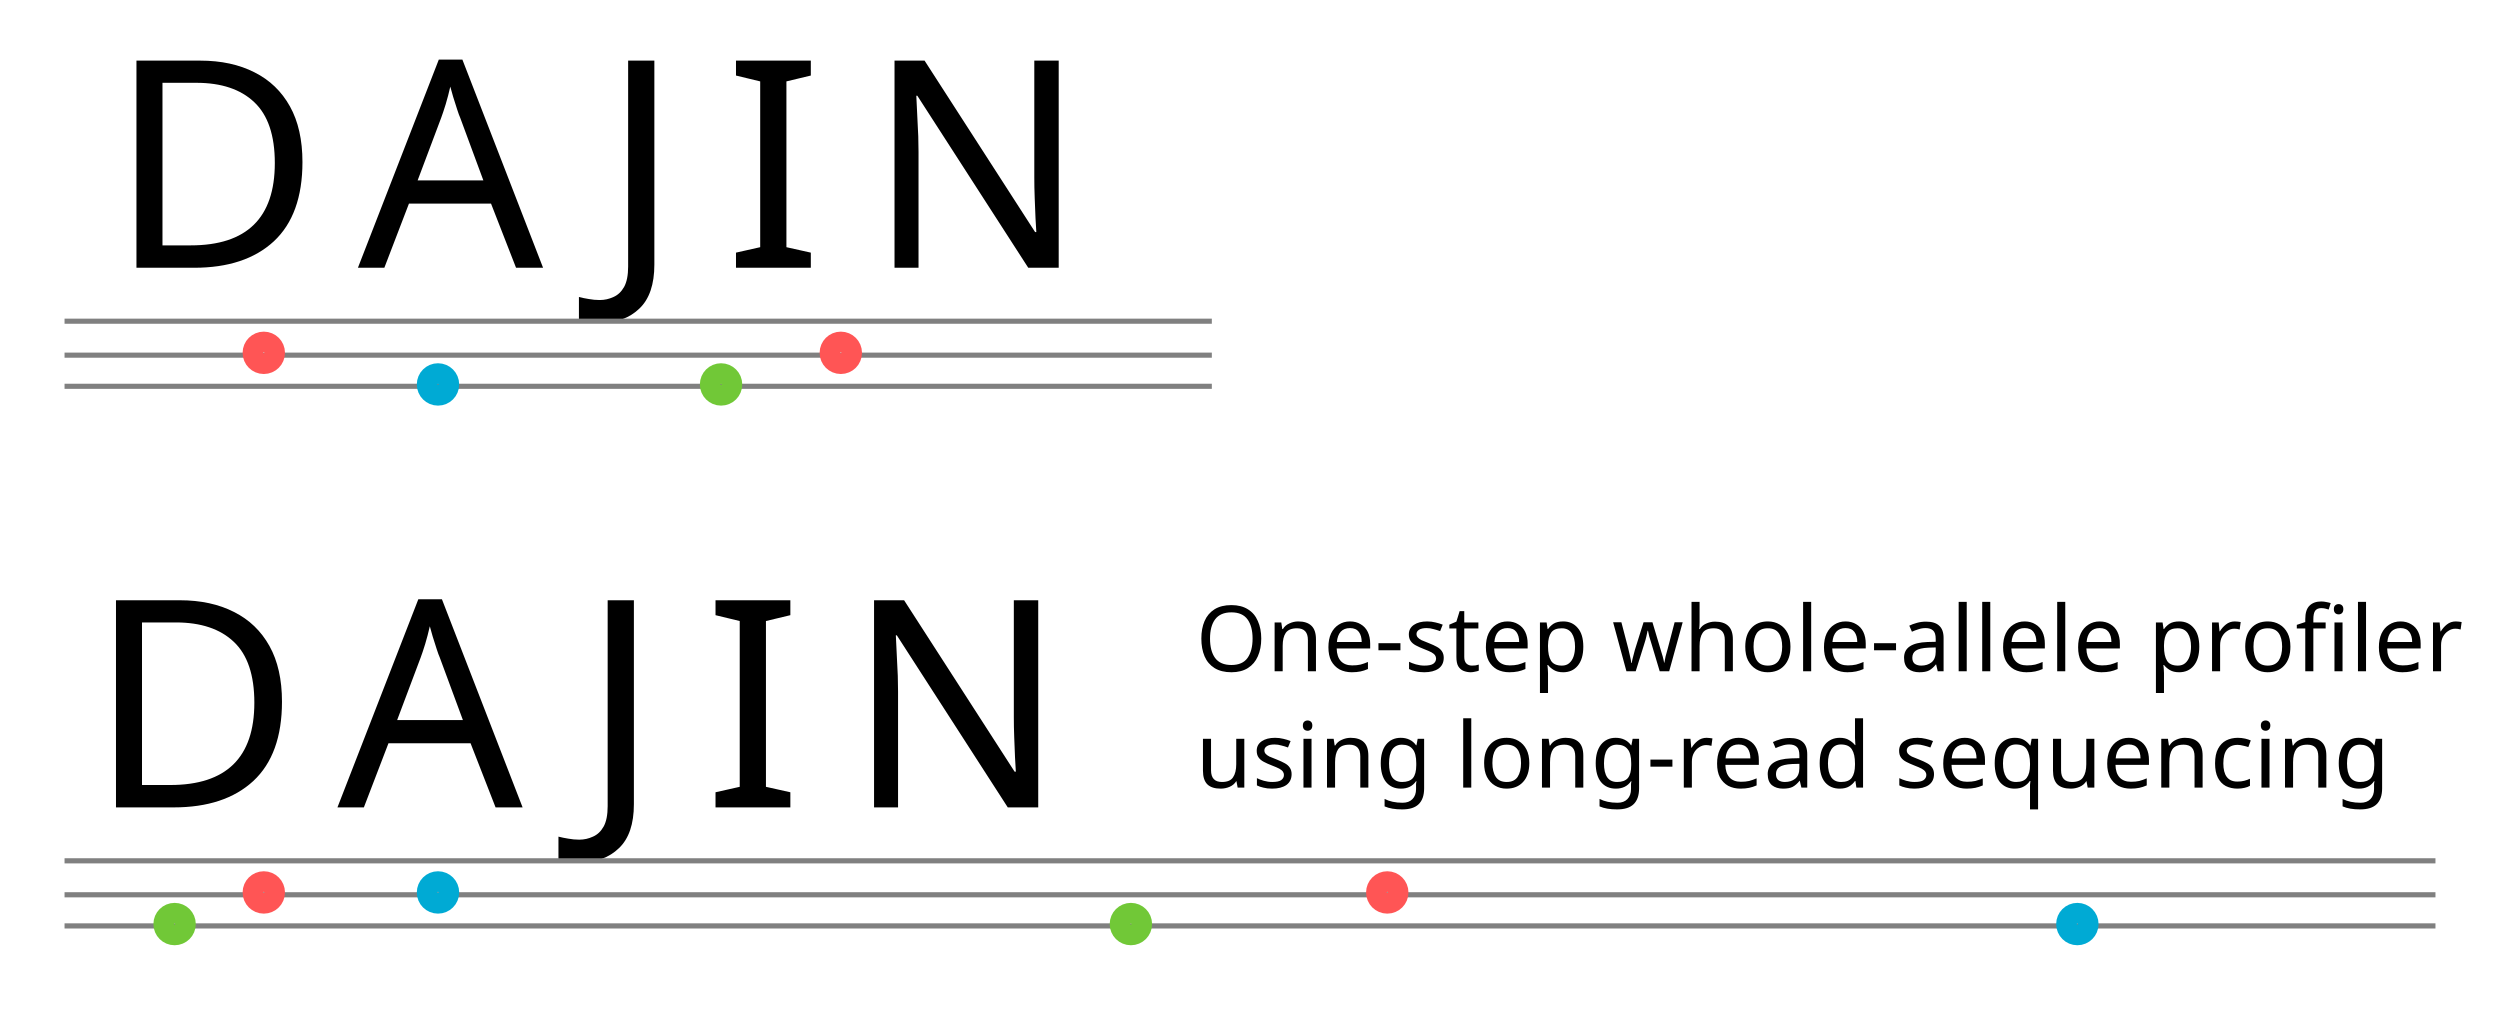
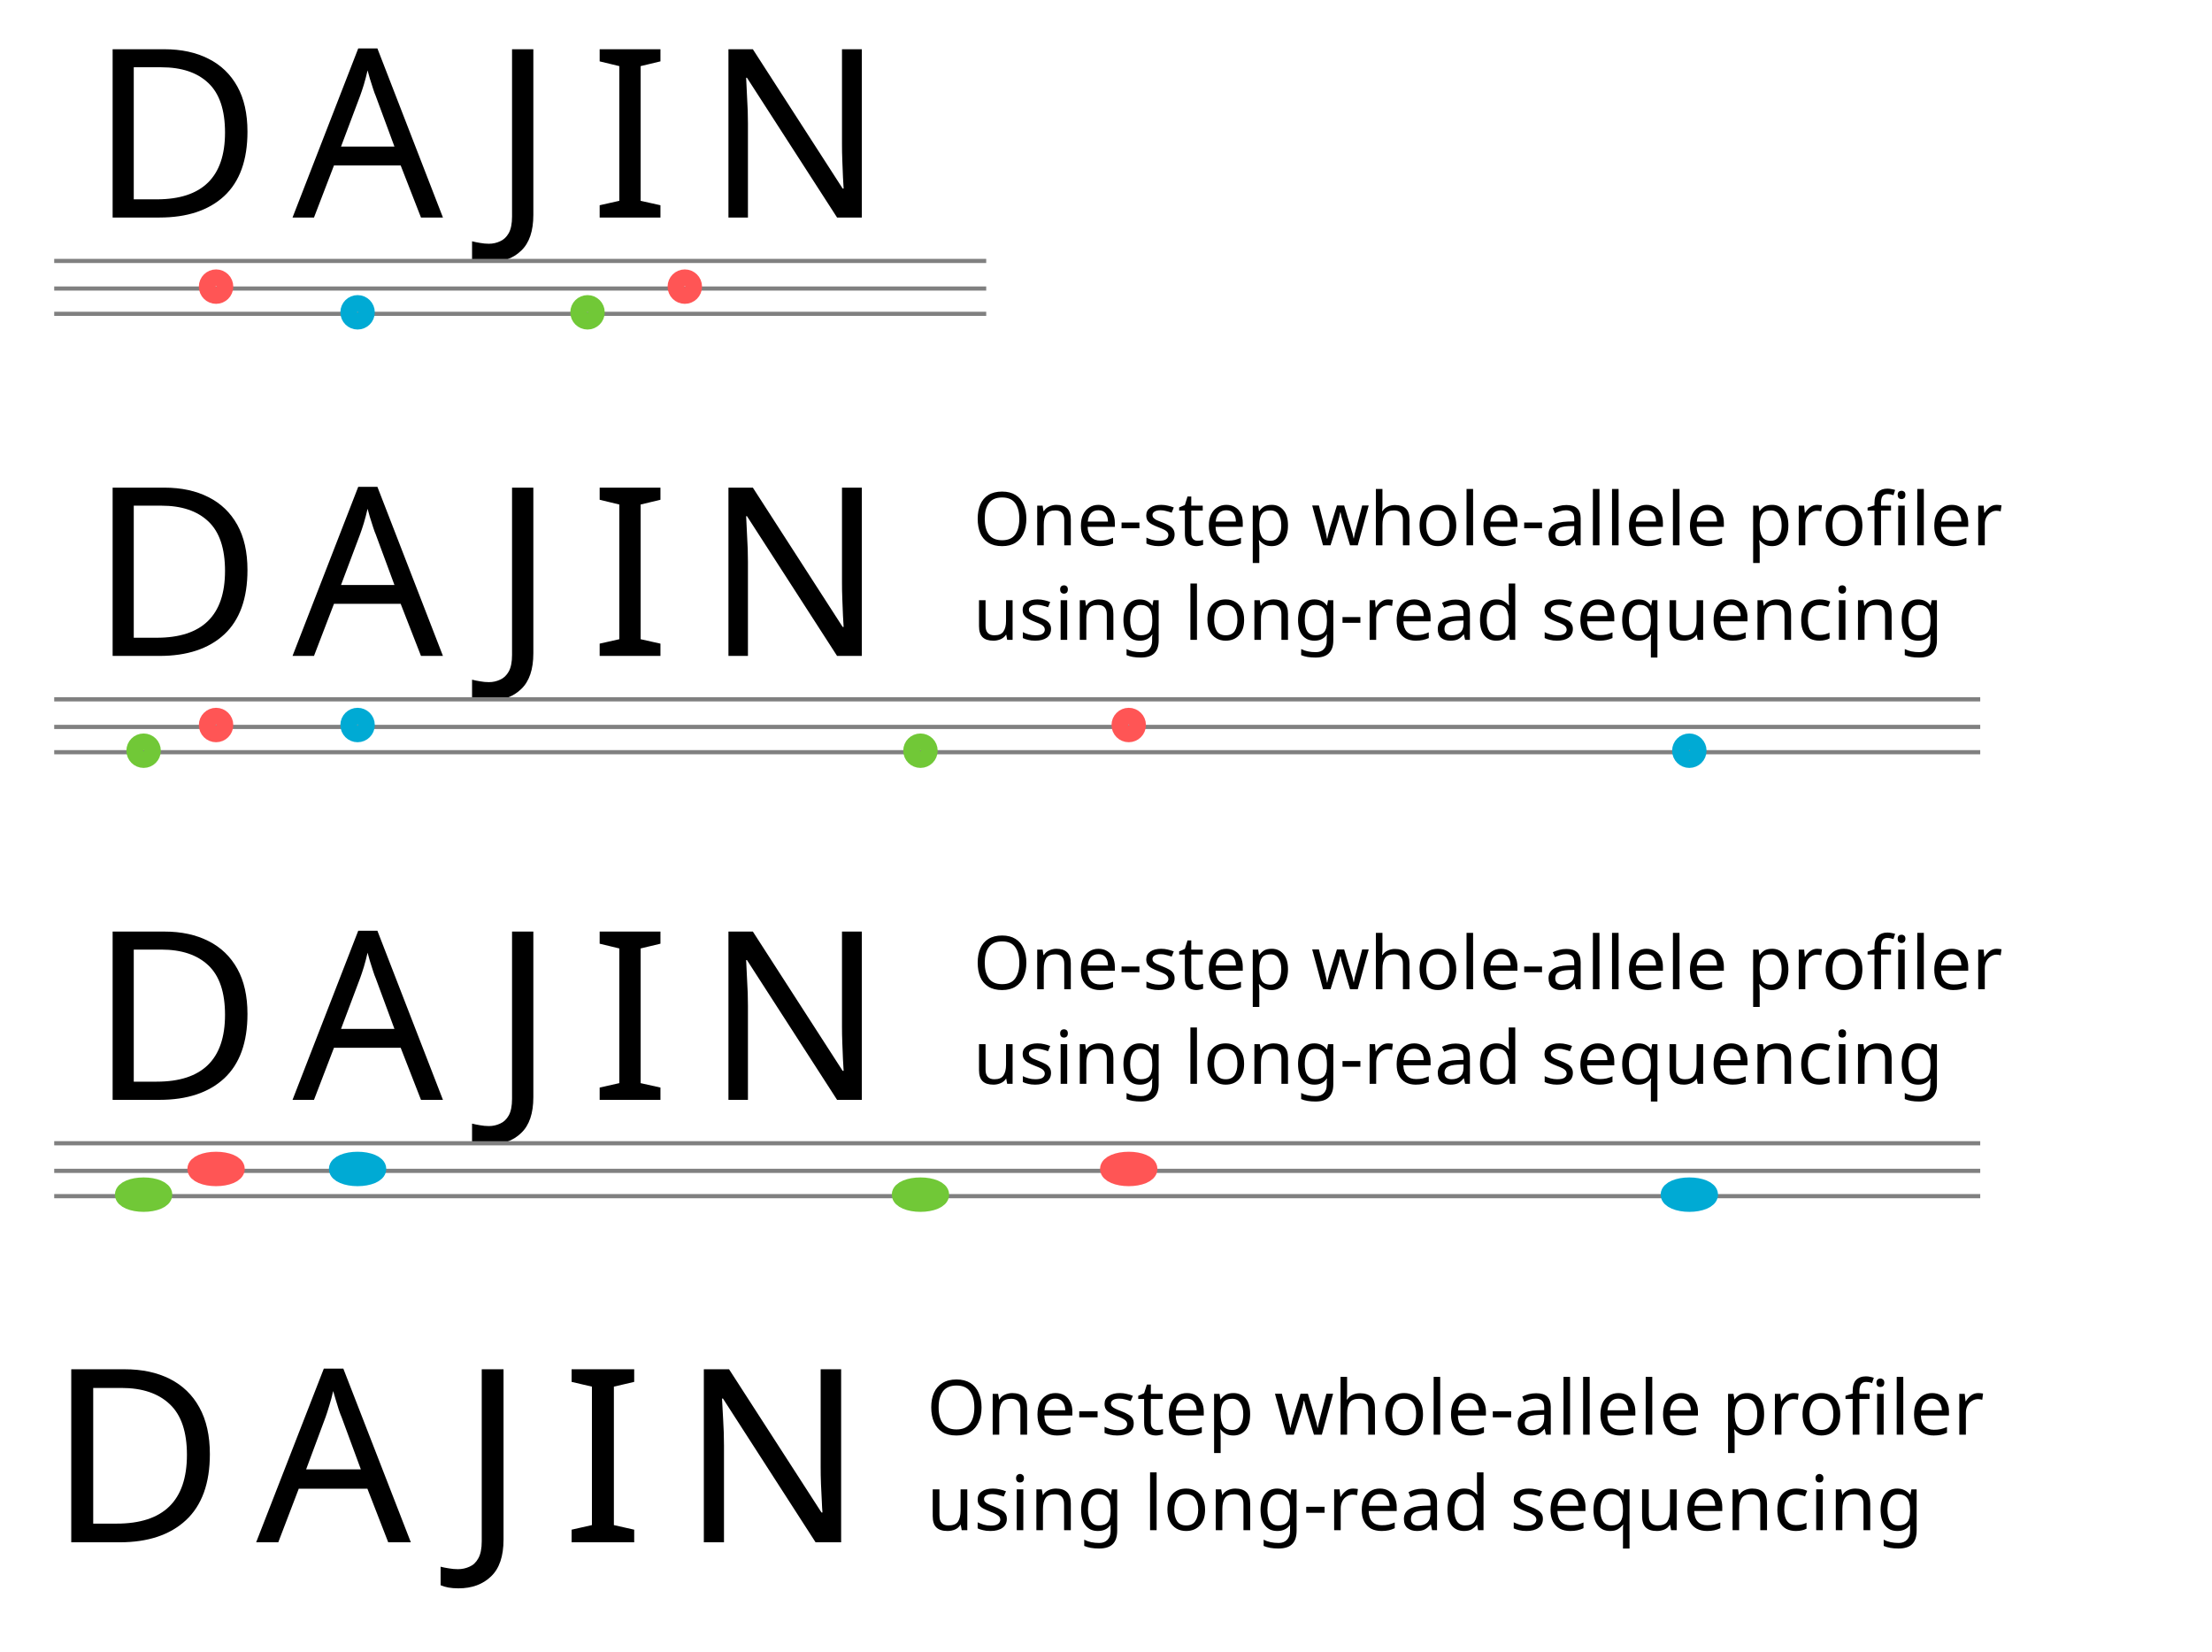
- <svg xmlns="http://www.w3.org/2000/svg" id="svg6" version="1.1" viewBox="0 0 193.672 78.228" height="78.228mm" width="193.672mm">
+ <svg xmlns="http://www.w3.org/2000/svg" id="svg6" version="1.1" viewBox="0 0 210.943 157.455" height="157.455mm" width="210.943mm">
  <defs id="defs2" />
-   <g transform="translate(-6.510811,-1.077221)" id="layer1">
+   <g transform="translate(-6.341823,-1.077221)" id="layer1">
    <text id="text825" y="21.821" x="14.895" style="font-style:normal;font-variant:normal;font-weight:normal;font-stretch:normal;font-size:22.491px;line-height:1.25;font-family:Arial;-inkscape-font-specification:'Arial, Normal';font-variant-ligatures:normal;font-variant-caps:normal;font-variant-numeric:normal;font-feature-settings:normal;text-align:start;letter-spacing:3.374px;word-spacing:0px;writing-mode:lr-tb;text-anchor:start;fill:#000000;fill-opacity:1;stroke:none;stroke-width:0.422" xml:space="preserve">
      <tspan y="21.821" x="14.895" style="font-style:normal;font-variant:normal;font-weight:normal;font-stretch:normal;font-size:22.491px;font-family:'Baekmuk Headline';-inkscape-font-specification:'Baekmuk Headline';stroke-width:0.422" id="tspan823">DAJIN</tspan>
    </text>
    <path id="path827" d="M 11.511,25.96 H 100.39" style="fill:none;stroke:#808080;stroke-width:0.397;stroke-linecap:butt;stroke-linejoin:miter;stroke-miterlimit:4;stroke-dasharray:none;stroke-opacity:1" />
    <path id="path841" d="M 11.511,31.003 H 100.39" style="fill:none;stroke:#808080;stroke-width:0.397;stroke-linecap:butt;stroke-linejoin:miter;stroke-miterlimit:4;stroke-dasharray:none;stroke-opacity:1" />
    <path style="fill:none;stroke:#808080;stroke-width:0.397;stroke-linecap:butt;stroke-linejoin:miter;stroke-miterlimit:4;stroke-dasharray:none;stroke-opacity:1" d="M 11.511,28.591 H 100.39" id="path839" />
    <text id="text853" y="53.079" x="99.14" style="font-style:normal;font-variant:normal;font-weight:normal;font-stretch:normal;font-size:7.068px;line-height:1.25;font-family:Arial;-inkscape-font-specification:'Arial, Normal';font-variant-ligatures:normal;font-variant-caps:normal;font-variant-numeric:normal;font-feature-settings:normal;text-align:start;letter-spacing:0px;word-spacing:0px;writing-mode:lr-tb;text-anchor:start;fill:#000000;fill-opacity:1;stroke:none;stroke-width:0.379" xml:space="preserve">
      <tspan y="53.079" x="99.14" style="font-style:normal;font-variant:normal;font-weight:normal;font-stretch:normal;font-size:7.068px;font-family:Sawasdee;-inkscape-font-specification:Sawasdee;stroke-width:0.379" id="tspan851">One-step whole-allele profiler</tspan>
      <tspan id="tspan855" y="62.096" x="99.14" style="font-style:normal;font-variant:normal;font-weight:normal;font-stretch:normal;font-size:7.068px;font-family:Sawasdee;-inkscape-font-specification:Sawasdee;stroke-width:0.379">using long-read sequencing</tspan>
    </text>
-     <text xml:space="preserve" style="font-style:normal;font-variant:normal;font-weight:normal;font-stretch:normal;font-size:22.491px;line-height:1.25;font-family:Arial;-inkscape-font-specification:'Arial, Normal';font-variant-ligatures:normal;font-variant-caps:normal;font-variant-numeric:normal;font-feature-settings:normal;text-align:start;letter-spacing:3.374px;word-spacing:0px;writing-mode:lr-tb;text-anchor:start;fill:#000000;fill-opacity:1;stroke:none;stroke-width:0.422" x="13.307" y="63.625" id="text895">
-       <tspan id="tspan893" style="font-style:normal;font-variant:normal;font-weight:normal;font-stretch:normal;font-size:22.491px;font-family:'Baekmuk Headline';-inkscape-font-specification:'Baekmuk Headline';stroke-width:0.422" x="13.307" y="63.625">DAJIN</tspan>
+     <text xml:space="preserve" style="font-style:normal;font-variant:normal;font-weight:normal;font-stretch:normal;font-size:22.491px;line-height:1.25;font-family:Arial;-inkscape-font-specification:'Arial, Normal';font-variant-ligatures:normal;font-variant-caps:normal;font-variant-numeric:normal;font-feature-settings:normal;text-align:start;letter-spacing:3.374px;word-spacing:0px;writing-mode:lr-tb;text-anchor:start;fill:#000000;fill-opacity:1;stroke:none;stroke-width:0.422" x="14.895" y="63.625" id="text895">
+       <tspan id="tspan893" style="font-style:normal;font-variant:normal;font-weight:normal;font-stretch:normal;font-size:22.491px;font-family:'Baekmuk Headline';-inkscape-font-specification:'Baekmuk Headline';stroke-width:0.422" x="14.895" y="63.625">DAJIN</tspan>
    </text>
    <path style="fill:none;stroke:#808080;stroke-width:0.4;stroke-linecap:butt;stroke-linejoin:miter;stroke-miterlimit:4;stroke-dasharray:none;stroke-opacity:1" d="M 11.511,67.764 H 195.183" id="path897" />
    <path style="fill:none;stroke:#808080;stroke-width:0.4;stroke-linecap:butt;stroke-linejoin:miter;stroke-miterlimit:4;stroke-dasharray:none;stroke-opacity:1" d="M 11.511,72.807 H 195.183" id="path899" />
    <circle style="fill:none;stroke:#00aad4;stroke-width:1.687;stroke-linecap:round;stroke-linejoin:bevel;paint-order:fill markers stroke" id="circle901" cx="167.442" cy="72.663" r="0.798" />
    <circle r="0.798" cy="72.663" cx="94.12" id="circle903" style="fill:none;stroke:#71c837;stroke-width:1.687;stroke-linecap:round;stroke-linejoin:bevel;paint-order:fill markers stroke" />
    <path id="path907" d="M 11.511,70.395 H 195.183" style="fill:none;stroke:#808080;stroke-width:0.4;stroke-linecap:butt;stroke-linejoin:miter;stroke-miterlimit:4;stroke-dasharray:none;stroke-opacity:1" />
    <circle r="0.798" cy="70.214" cx="113.981" id="circle909" style="fill:none;stroke:#ff5555;stroke-width:1.687;stroke-linecap:round;stroke-linejoin:bevel;paint-order:fill markers stroke" />
    <circle r="0.798" cy="70.214" cx="26.947" id="circle911" style="fill:none;stroke:#ff5555;stroke-width:1.687;stroke-linecap:round;stroke-linejoin:bevel;paint-order:fill markers stroke" />
    <circle r="0.798" cy="30.859" cx="40.442" id="circle927" style="fill:none;stroke:#00aad4;stroke-width:1.687;stroke-linecap:round;stroke-linejoin:bevel;paint-order:fill markers stroke" />
    <circle style="fill:none;stroke:#71c837;stroke-width:1.687;stroke-linecap:round;stroke-linejoin:bevel;paint-order:fill markers stroke" id="circle929" cx="62.37" cy="30.859" r="0.798" />
    <circle style="fill:none;stroke:#ff5555;stroke-width:1.687;stroke-linecap:round;stroke-linejoin:bevel;paint-order:fill markers stroke" id="circle931" cx="71.648" cy="28.41" r="0.798" />
    <circle style="fill:none;stroke:#ff5555;stroke-width:1.687;stroke-linecap:round;stroke-linejoin:bevel;paint-order:fill markers stroke" id="circle933" cx="26.947" cy="28.41" r="0.798" />
    <circle style="fill:none;stroke:#71c837;stroke-width:1.687;stroke-linecap:round;stroke-linejoin:bevel;paint-order:fill markers stroke" id="circle935" cx="20.037" cy="72.663" r="0.798" />
    <circle r="0.798" cy="70.214" cx="40.442" id="circle937" style="fill:none;stroke:#00aad4;stroke-width:1.687;stroke-linecap:round;stroke-linejoin:bevel;paint-order:fill markers stroke" />
+     <text xml:space="preserve" style="font-style:normal;font-variant:normal;font-weight:normal;font-stretch:normal;font-size:7.068px;line-height:1.25;font-family:Arial;-inkscape-font-specification:'Arial, Normal';font-variant-ligatures:normal;font-variant-caps:normal;font-variant-numeric:normal;font-feature-settings:normal;text-align:start;letter-spacing:0px;word-spacing:0px;writing-mode:lr-tb;text-anchor:start;fill:#000000;fill-opacity:1;stroke:none;stroke-width:0.379" x="99.14" y="95.413" id="text848">
+       <tspan id="tspan844" style="font-style:normal;font-variant:normal;font-weight:normal;font-stretch:normal;font-size:7.068px;font-family:Sawasdee;-inkscape-font-specification:Sawasdee;stroke-width:0.379" x="99.14" y="95.413">One-step whole-allele profiler</tspan>
+       <tspan style="font-style:normal;font-variant:normal;font-weight:normal;font-stretch:normal;font-size:7.068px;font-family:Sawasdee;-inkscape-font-specification:Sawasdee;stroke-width:0.379" x="99.14" y="104.43" id="tspan846">using long-read sequencing</tspan>
+     </text>
+     <text id="text852" y="105.958" x="14.895" style="font-style:normal;font-variant:normal;font-weight:normal;font-stretch:normal;font-size:22.491px;line-height:1.25;font-family:Arial;-inkscape-font-specification:'Arial, Normal';font-variant-ligatures:normal;font-variant-caps:normal;font-variant-numeric:normal;font-feature-settings:normal;text-align:start;letter-spacing:3.374px;word-spacing:0px;writing-mode:lr-tb;text-anchor:start;fill:#000000;fill-opacity:1;stroke:none;stroke-width:0.422" xml:space="preserve">
+       <tspan y="105.958" x="14.895" style="font-style:normal;font-variant:normal;font-weight:normal;font-stretch:normal;font-size:22.491px;font-family:LeviReBrushed;-inkscape-font-specification:LeviReBrushed;stroke-width:0.422" id="tspan850">DAJIN</tspan>
+     </text>
+     <path id="path854" d="M 11.511,110.097 H 195.183" style="fill:none;stroke:#808080;stroke-width:0.4;stroke-linecap:butt;stroke-linejoin:miter;stroke-miterlimit:4;stroke-dasharray:none;stroke-opacity:1" />
+     <path id="path856" d="M 11.511,115.141 H 195.183" style="fill:none;stroke:#808080;stroke-width:0.4;stroke-linecap:butt;stroke-linejoin:miter;stroke-miterlimit:4;stroke-dasharray:none;stroke-opacity:1" />
+     <ellipse ry="0.798" rx="1.893" cy="114.997" cx="167.442" id="circle858" style="fill:none;stroke:#00aad4;stroke-width:1.687;stroke-linecap:round;stroke-linejoin:bevel;paint-order:fill markers stroke" />
+     <ellipse ry="0.798" rx="1.893" style="fill:none;stroke:#71c837;stroke-width:1.687;stroke-linecap:round;stroke-linejoin:bevel;paint-order:fill markers stroke" id="circle860" cx="94.12" cy="114.997" />
+     <path style="fill:none;stroke:#808080;stroke-width:0.4;stroke-linecap:butt;stroke-linejoin:miter;stroke-miterlimit:4;stroke-dasharray:none;stroke-opacity:1" d="M 11.511,112.728 H 195.183" id="path862" />
+     <ellipse ry="0.798" rx="1.893" style="fill:none;stroke:#ff5555;stroke-width:1.687;stroke-linecap:round;stroke-linejoin:bevel;paint-order:fill markers stroke" id="circle864" cx="113.981" cy="112.547" />
+     <ellipse ry="0.798" rx="1.893" style="fill:none;stroke:#ff5555;stroke-width:1.687;stroke-linecap:round;stroke-linejoin:bevel;paint-order:fill markers stroke" id="circle866" cx="26.947" cy="112.547" />
+     <ellipse ry="0.798" rx="1.893" cy="114.997" cx="20.037" id="circle868" style="fill:none;stroke:#71c837;stroke-width:1.687;stroke-linecap:round;stroke-linejoin:bevel;paint-order:fill markers stroke" />
+     <ellipse ry="0.798" rx="1.893" style="fill:none;stroke:#00aad4;stroke-width:1.687;stroke-linecap:round;stroke-linejoin:bevel;paint-order:fill markers stroke" id="circle870" cx="40.442" cy="112.547" />
+     <g transform="translate(-3.980173)" id="g934">
+       <text xml:space="preserve" style="font-style:normal;font-variant:normal;font-weight:normal;font-stretch:normal;font-size:7.261px;line-height:1.25;font-family:Arial;-inkscape-font-specification:'Arial, Normal';font-variant-ligatures:normal;font-variant-caps:normal;font-variant-numeric:normal;font-feature-settings:normal;text-align:start;letter-spacing:0px;word-spacing:0px;writing-mode:lr-tb;text-anchor:start;fill:#000000;fill-opacity:1;stroke:none;stroke-width:0.389" x="98.69" y="137.886" id="text876">
+         <tspan id="tspan872" style="font-style:normal;font-variant:normal;font-weight:normal;font-stretch:normal;font-size:7.261px;font-family:'Arial Black';-inkscape-font-specification:'Arial Black, ';stroke-width:0.389" x="98.69" y="137.886">One-step whole-allele profiler</tspan>
+         <tspan style="font-style:normal;font-variant:normal;font-weight:normal;font-stretch:normal;font-size:7.261px;font-family:'Arial Black';-inkscape-font-specification:'Arial Black, ';stroke-width:0.389" x="98.69" y="146.993" id="tspan874">using long-read sequencing</tspan>
+       </text>
+       <text id="text880" y="148.149" x="14.883" style="font-style:normal;font-variant:normal;font-weight:normal;font-stretch:normal;font-size:23.104px;line-height:1.25;font-family:Arial;-inkscape-font-specification:'Arial, Normal';font-variant-ligatures:normal;font-variant-caps:normal;font-variant-numeric:normal;font-feature-settings:normal;text-align:start;letter-spacing:3.466px;word-spacing:0px;writing-mode:lr-tb;text-anchor:start;fill:#000000;fill-opacity:1;stroke:none;stroke-width:0.433" xml:space="preserve">
+         <tspan y="148.149" x="14.883" style="font-style:normal;font-variant:normal;font-weight:normal;font-stretch:normal;font-size:23.104px;font-family:'Dr Jekyll';-inkscape-font-specification:'Dr Jekyll';stroke-width:0.433" id="tspan878">DAJIN</tspan>
+       </text>
+     </g>
  </g>
</svg>
